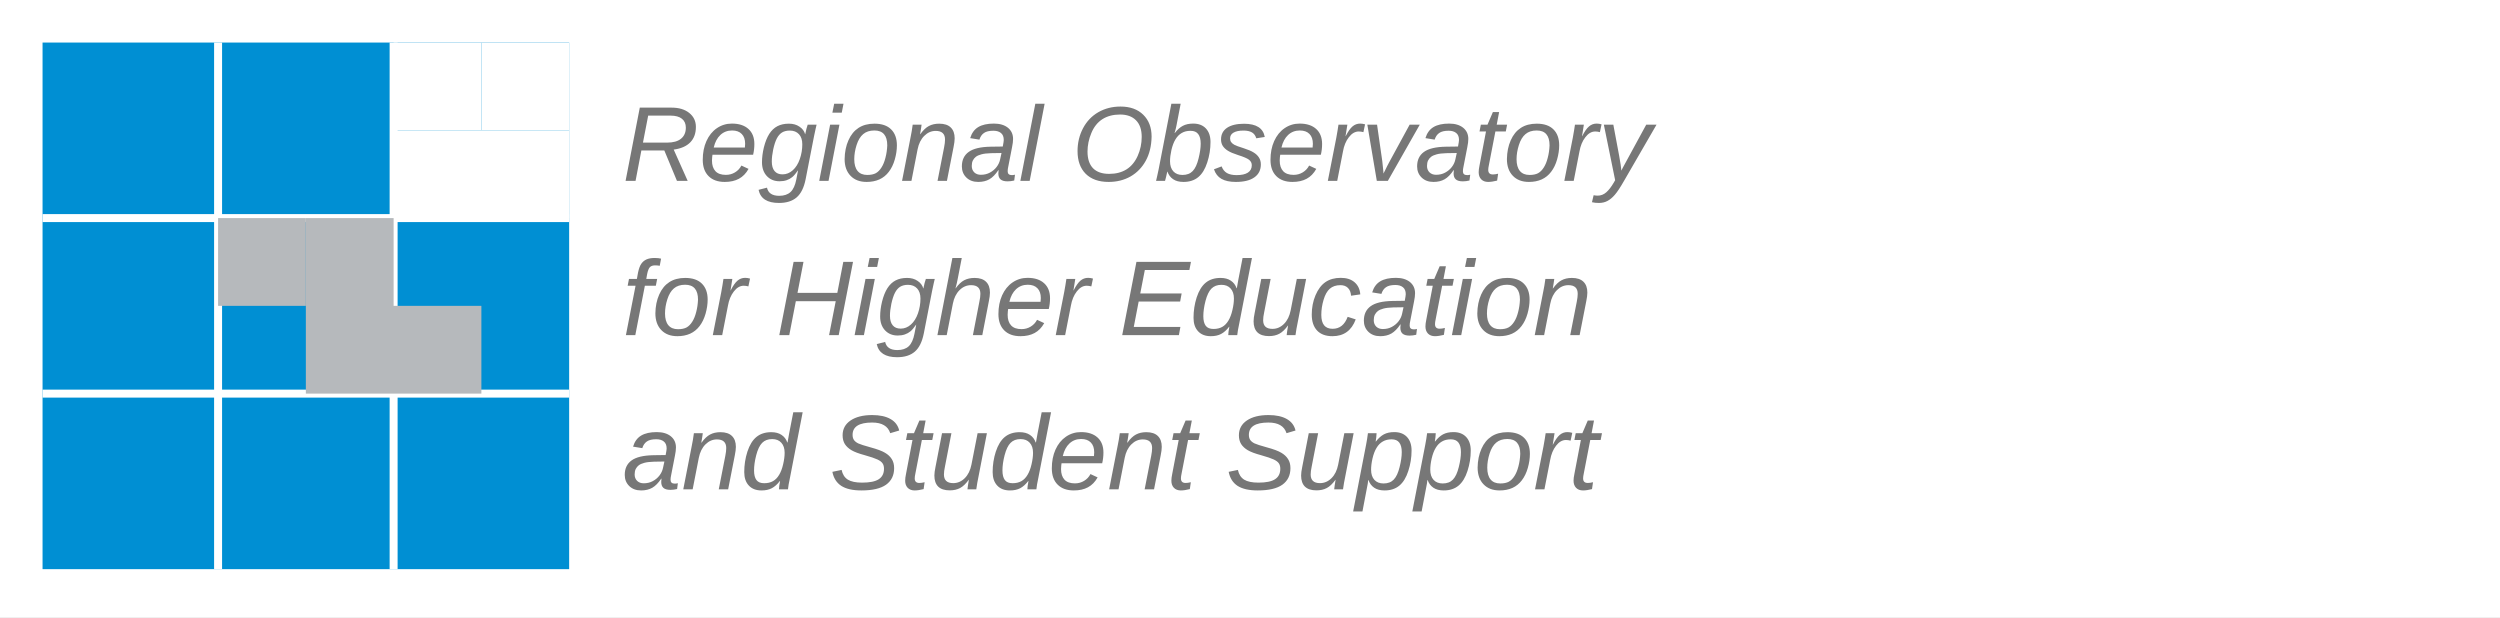
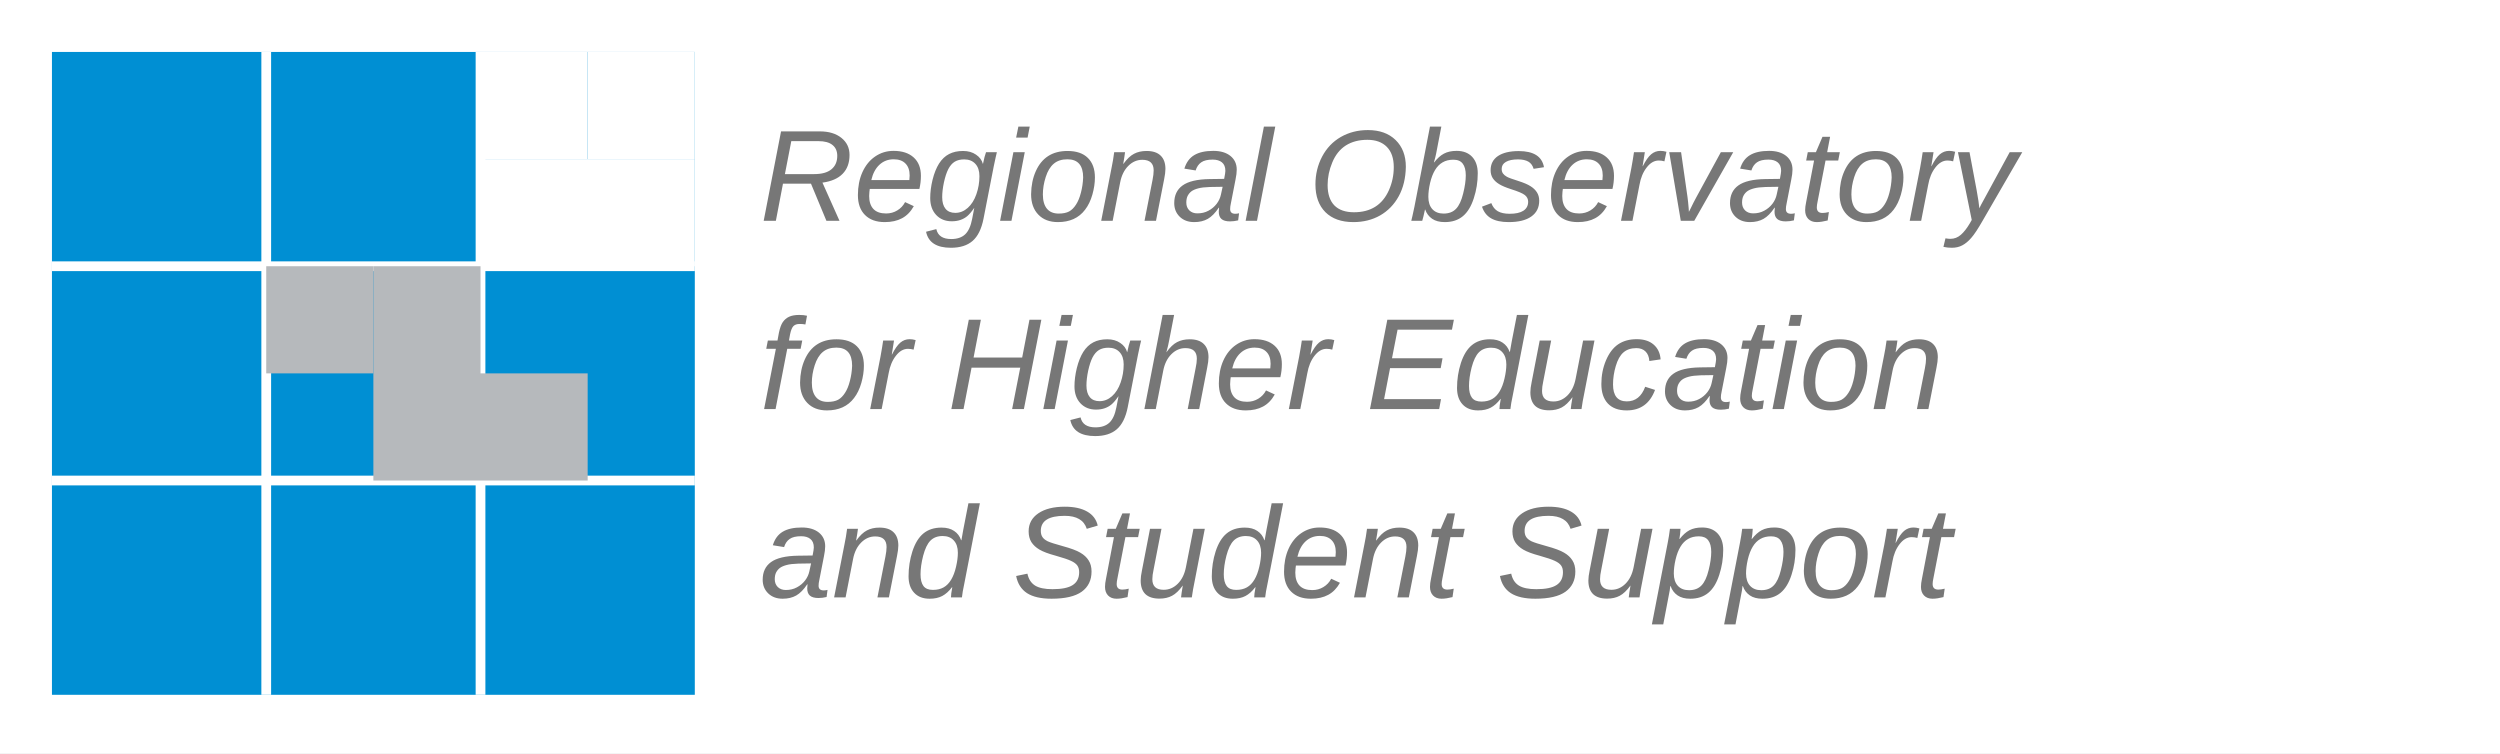
- <svg xmlns="http://www.w3.org/2000/svg" width="470" height="116" viewBox="0 0 470 116" role="img" aria-label="Regional Observatory for Higher Education and Student Support">
-   <rect width="470" height="116" fill="#fff" />
+ <svg xmlns="http://www.w3.org/2000/svg" width="385" height="116" viewBox="0 0 385 116" role="img" aria-label="Regional Observatory for Higher Education and Student Support">
+   <rect width="385" height="116" fill="#fff" />
  <g transform="translate(8 8)">
    <rect width="99" height="99" fill="#008fd3" />
    <path d="M0 33H99M0 66H99M33 0V99M66 0V99" stroke="#fff" stroke-width="1.5" />
    <rect x="66" y="0" width="16.5" height="16.5" fill="#fff" />
    <rect x="82.5" y="0" width="16.5" height="16.5" fill="#fff" />
    <rect x="66" y="16.5" width="33" height="16.5" fill="#fff" />
    <rect x="33" y="33" width="16.5" height="16.5" fill="#b6b9bc" />
    <path d="M49.5 33H66V49.5H82.5V66H49.5Z" fill="#b6b9bc" />
  </g>
  <g fill="#777" font-family="Arial,Helvetica,sans-serif" font-size="20" font-style="italic">
    <text x="117" y="34">Regional Observatory</text>
    <text x="117" y="63">for Higher Education</text>
    <text x="117" y="92">and Student Support</text>
  </g>
</svg>
